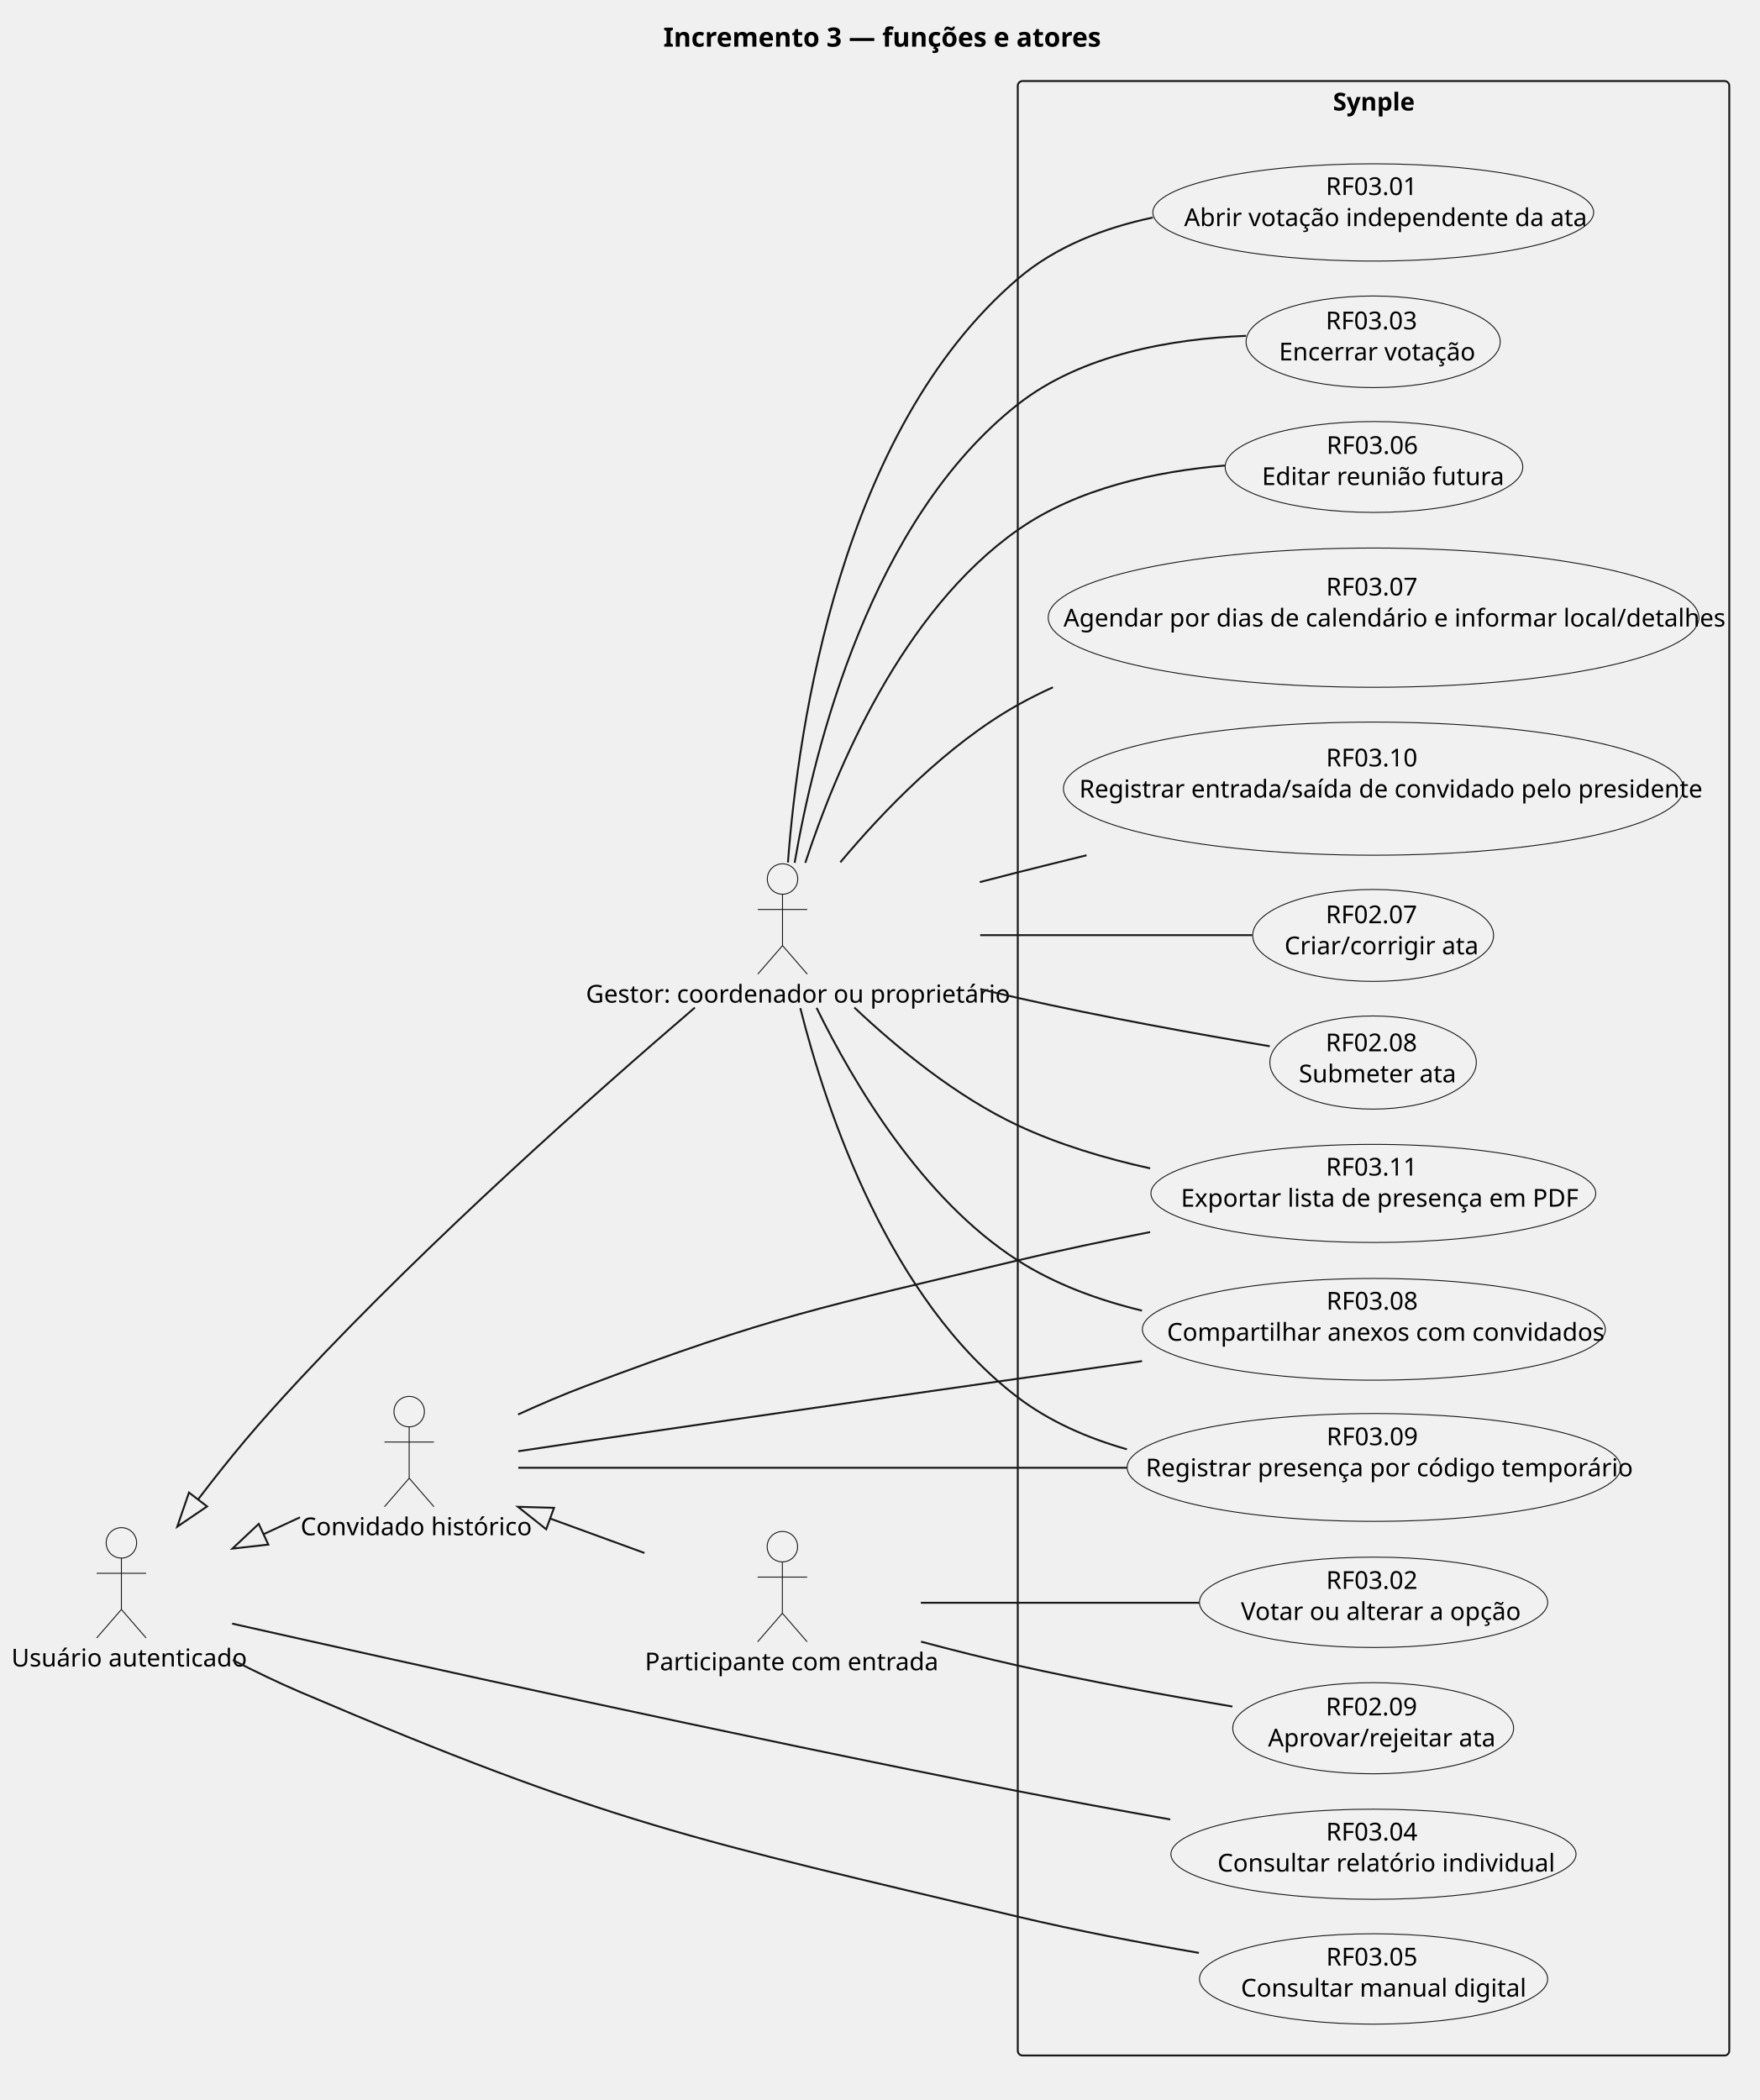
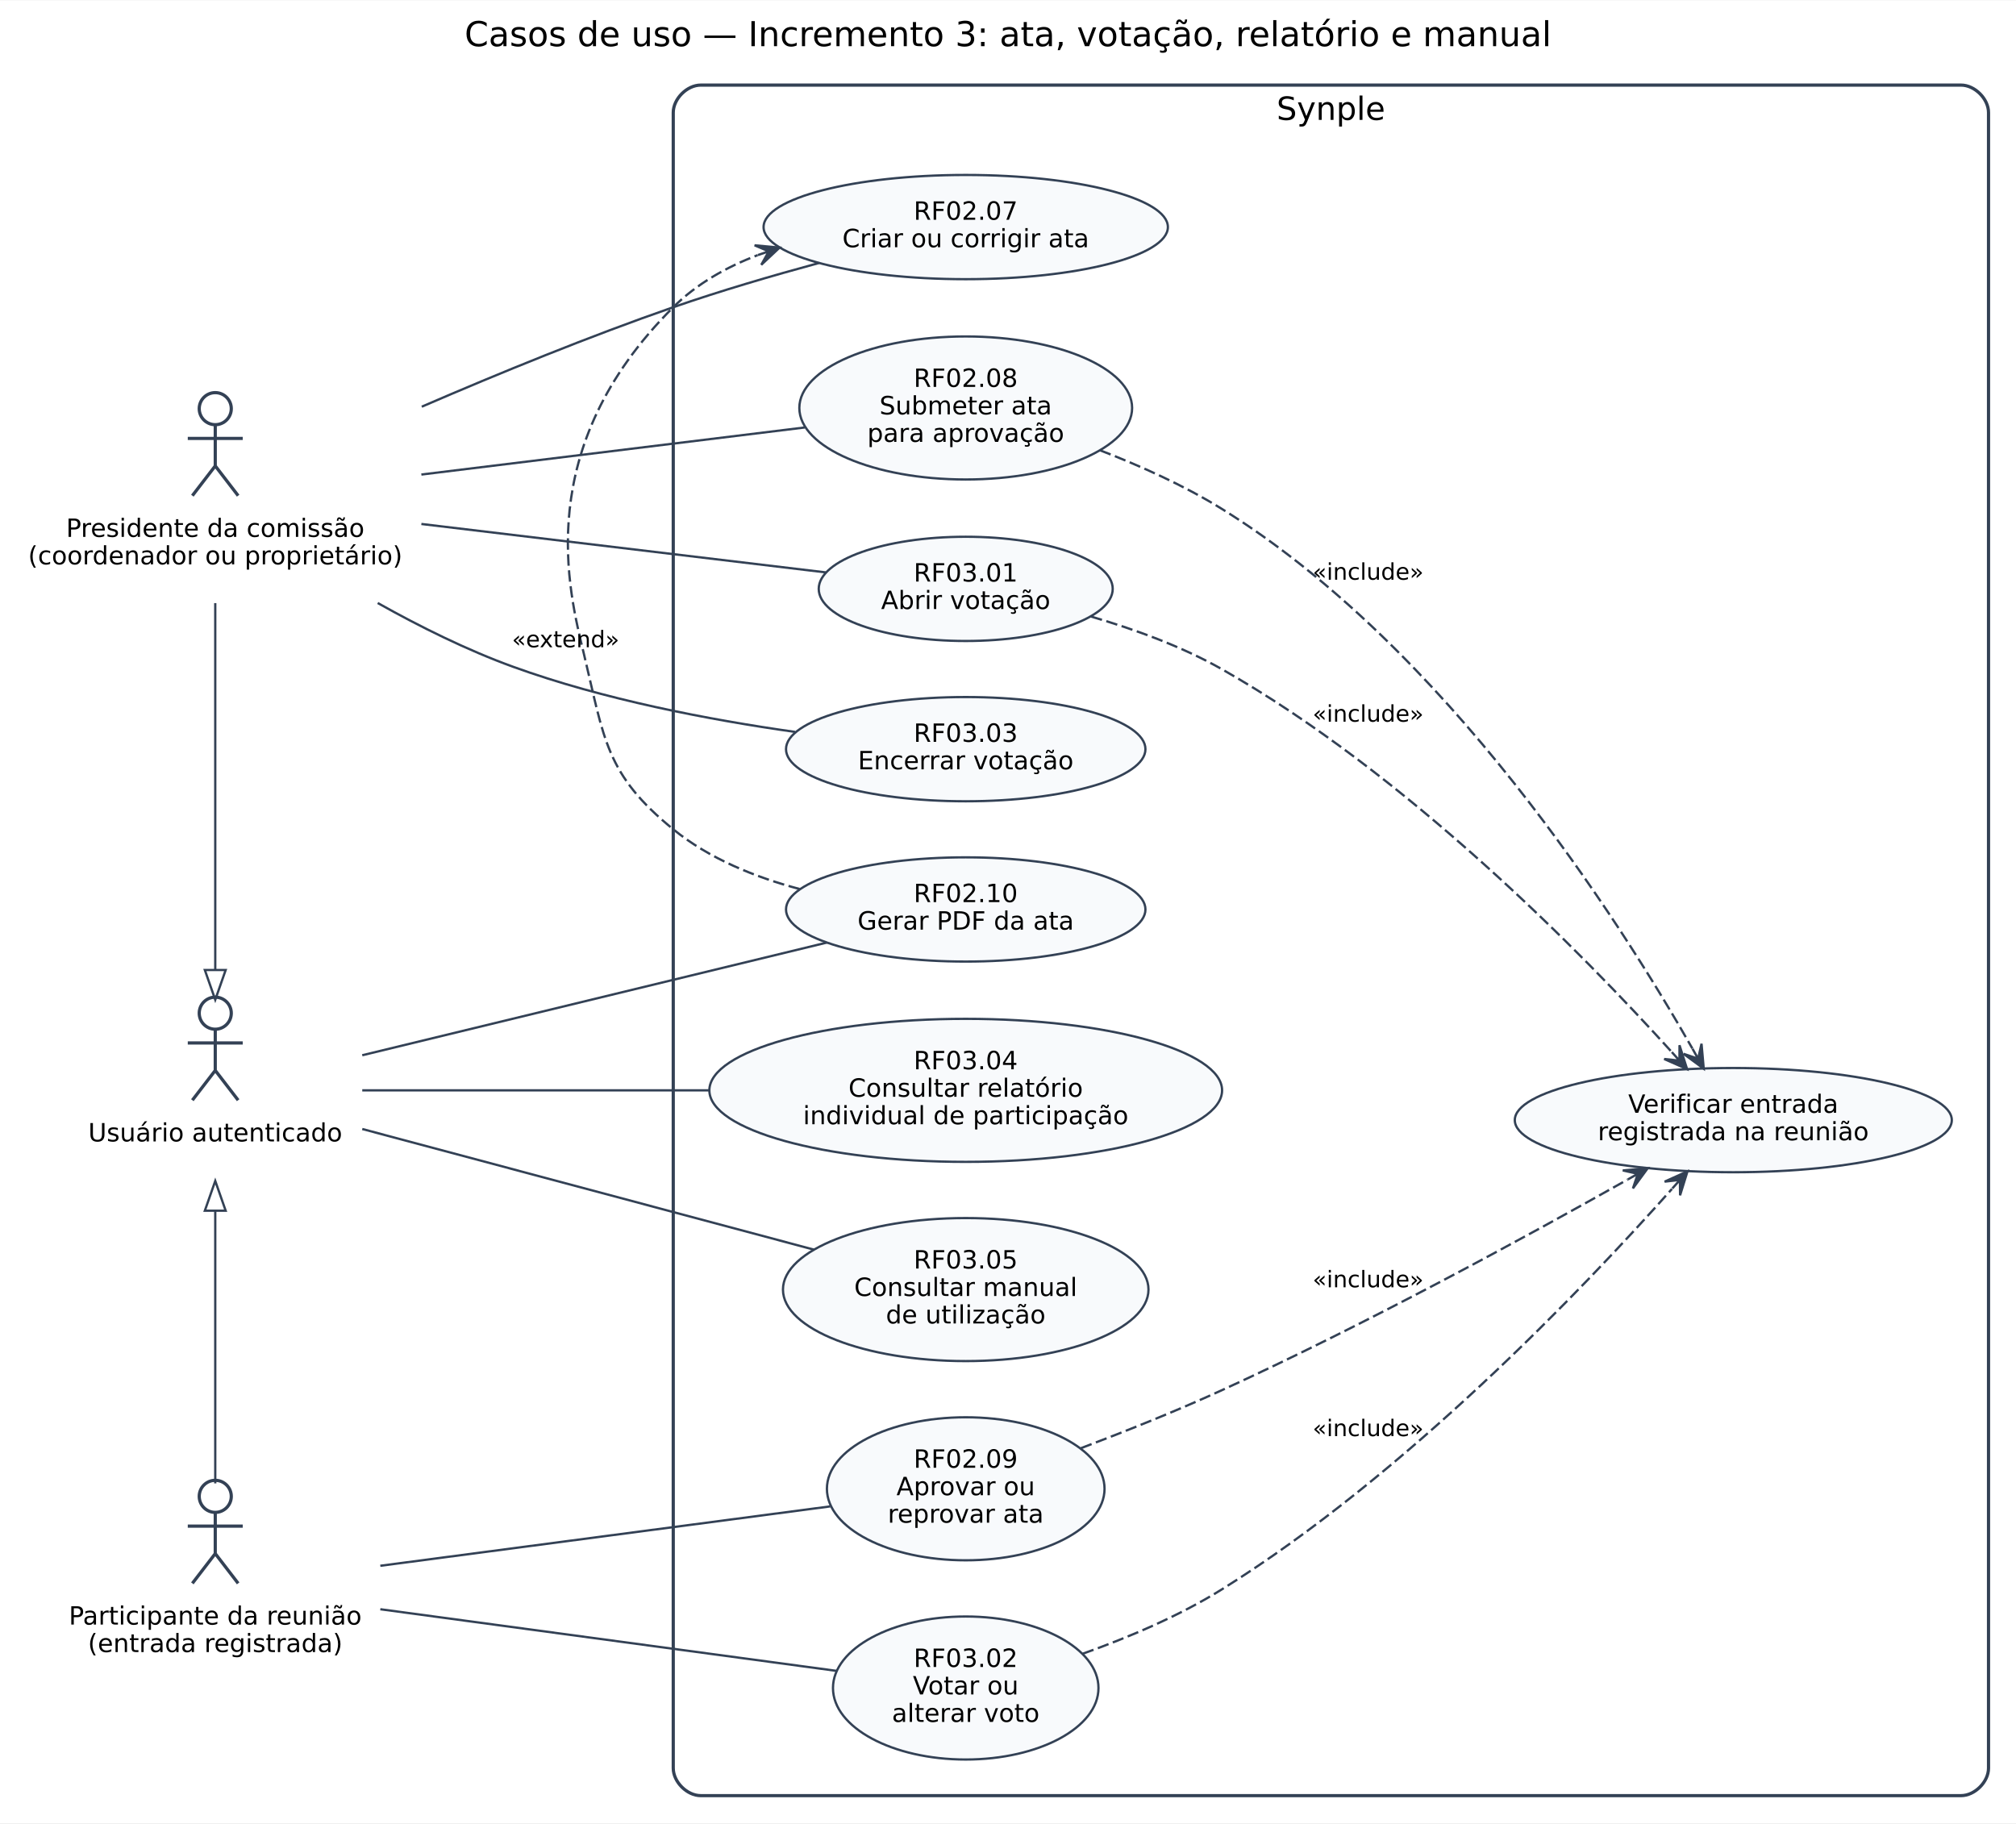
- <svg xmlns="http://www.w3.org/2000/svg" version="1.1" data-diagram-type="DESCRIPTION" style="width:925px;height:1104px;background:#FFFFFF;" width="925px" height="1104px" viewBox="0 0 925 1104" zoomAndPan="magnify" preserveAspectRatio="none" contentStyleType="text/css">
-   <defs />
-   <g font-family="sans-serif" lengthAdjust="spacing">
-     <g class="title" data-source-line="5">
-       <text x="348.692" y="24.533" fill="#000" font-size="14" textLength="220.616" font-weight="700">Incremento 3 — funções e atores</text>
+ <svg xmlns="http://www.w3.org/2000/svg" width="880pt" height="796pt" viewBox="0.00 0.00 880.36 796.00">
+   <g id="graph0" class="graph" transform="scale(1 1) rotate(0) translate(4 792)">
+     <polygon fill="white" stroke="transparent" points="-4,4 -4,-792 876.36,-792 876.36,4 -4,4" />
+     <text text-anchor="middle" x="436.18" y="-772" font-family="DejaVu Sans" font-size="15.00">Casos de uso — Incremento 3: ata, votação, relatório e manual</text>
+     <g id="clust2" class="cluster">
+       <path fill="none" stroke="#334155" stroke-width="1.4" d="M302,-8C302,-8 852.36,-8 852.36,-8 858.36,-8 864.36,-14 864.36,-20 864.36,-20 864.36,-743 864.36,-743 864.36,-749 858.36,-755 852.36,-755 852.36,-755 302,-755 302,-755 296,-755 290,-749 290,-743 290,-743 290,-20 290,-20 290,-14 296,-8 302,-8" />
+       <text text-anchor="middle" x="577.18" y="-739.8" font-family="DejaVu Sans" font-size="14.00">Synple</text>
    </g>
-     <g class="cluster" data-qualified-name="Synple" id="ent0008" data-source-line="13">
-       <rect x="535" y="42.609" width="374" height="1038" fill="none" style="stroke:#181818;stroke-width:1;" rx="2.5" ry="2.5" />
-       <text x="700.688" y="58.104" fill="#000" font-size="13" textLength="42.625" font-weight="700">Synple</text>
+     <g id="node1" class="node">
+       <text text-anchor="middle" x="90" y="-557.7" font-family="DejaVu Sans" font-size="11.00">Presidente da comissão</text>
+       <text text-anchor="middle" x="90" y="-545.7" font-family="DejaVu Sans" font-size="11.00">(coordenador ou proprietário)</text>
+       <circle cx="90.0" cy="-613.7" r="7" fill="white" stroke="#334155" stroke-width="1.4" />
+       <path d="M90.0 -606.7 v18 M78.0 -600.7 h24 M90.0 -588.7 l-10 13 M90.0 -588.7 l10 13" stroke="#334155" stroke-width="1.4" fill="none" />
    </g>
-     <g class="entity" data-qualified-name="U" id="ent0001" data-source-line="6">
-       <ellipse cx="63.814" cy="811.109" rx="8" ry="8" fill="#F1F1F1" style="stroke:#181818;stroke-width:0.5;" />
-       <path d="M63.814,819.109 L63.814,846.109 M50.814,827.109 L76.814,827.109 M63.814,846.109 L50.814,861.109 M63.814,846.109 L76.814,861.109" style="stroke:#181818;stroke-width:0.5;" fill="none" />
-       <text x="6" y="876.104" fill="#000" font-size="13" textLength="115.629">Usuário autenticado</text>
+     <g id="node2" class="node">
+       <text text-anchor="middle" x="90" y="-293.7" font-family="DejaVu Sans" font-size="11.00">Usuário autenticado</text>
+       <circle cx="90.0" cy="-349.7" r="7" fill="white" stroke="#334155" stroke-width="1.4" />
+       <path d="M90.0 -342.7 v18 M78.0 -336.7 h24 M90.0 -324.7 l-10 13 M90.0 -324.7 l10 13" stroke="#334155" stroke-width="1.4" fill="none" />
    </g>
-     <g class="entity" data-qualified-name="G" id="ent0002" data-source-line="7">
-       <ellipse cx="411.337" cy="462.109" rx="8" ry="8" fill="#F1F1F1" style="stroke:#181818;stroke-width:0.5;" />
-       <path d="M411.337,470.109 L411.337,497.109 M398.337,478.109 L424.337,478.109 M411.337,497.109 L398.337,512.109 M411.337,497.109 L424.337,512.109" style="stroke:#181818;stroke-width:0.5;" fill="none" />
-       <text x="308" y="527.104" fill="#000" font-size="13" textLength="206.673">Gestor: coordenador ou proprietário</text>
+     <g id="edge1" class="edge">
+       <path fill="none" stroke="#334155" d="M90,-528.78C90,-475.43 90,-422.09 90,-368.75" />
+       <polygon fill="none" stroke="#334155" points="94.55,-368.56 90,-355.56 85.45,-368.56 94.55,-368.56" />
    </g>
-     <g class="entity" data-qualified-name="C" id="ent0003" data-source-line="8">
-       <ellipse cx="215.088" cy="742.109" rx="8" ry="8" fill="#F1F1F1" style="stroke:#181818;stroke-width:0.5;" />
-       <path d="M215.088,750.109 L215.088,777.109 M202.088,758.109 L228.088,758.109 M215.088,777.109 L202.088,792.109 M215.088,777.109 L228.088,792.109" style="stroke:#181818;stroke-width:0.5;" fill="none" />
-       <text x="158" y="807.104" fill="#000" font-size="13" textLength="114.175">Convidado histórico</text>
+     <g id="node4" class="node">
+       <ellipse fill="#f8fafc" stroke="#334155" cx="417.72" cy="-693" rx="88.28" ry="22.76" />
+       <text text-anchor="middle" x="417.72" y="-696.2" font-family="DejaVu Sans" font-size="11.00">RF02.07</text>
+       <text text-anchor="middle" x="417.72" y="-684.2" font-family="DejaVu Sans" font-size="11.00">Criar ou corrigir ata</text>
    </g>
-     <g class="entity" data-qualified-name="P" id="ent0004" data-source-line="9">
-       <ellipse cx="411.262" cy="813.109" rx="8" ry="8" fill="#F1F1F1" style="stroke:#181818;stroke-width:0.5;" />
-       <path d="M411.262,821.109 L411.262,848.109 M398.262,829.109 L424.262,829.109 M411.262,848.109 L398.262,863.109 M411.262,848.109 L424.262,863.109" style="stroke:#181818;stroke-width:0.5;" fill="none" />
-       <text x="339" y="878.104" fill="#000" font-size="13" textLength="144.523">Participante com entrada</text>
+     <g id="edge3" class="edge">
+       <path fill="none" stroke="#334155" d="M180.18,-614.56C214.17,-629.25 253.51,-645.32 290,-658 310.48,-665.12 333.21,-671.77 353.7,-677.33" />
    </g>
-     <g class="entity" data-qualified-name="Synple.RF03_01" id="ent0009" data-source-line="14">
-       <ellipse cx="721.845" cy="111.678" rx="115.845" ry="25.569" fill="#F1F1F1" style="stroke:#181818;stroke-width:0.5;" />
-       <text x="696.915" y="102.519" fill="#000" font-size="13" textLength="49.861">RF03.01</text>
-       <text x="622.466" y="118.87" fill="#000" font-size="13" textLength="198.758">Abrir votação independente da ata</text>
+     <g id="node5" class="node">
+       <ellipse fill="#f8fafc" stroke="#334155" cx="417.72" cy="-614" rx="72.66" ry="31.23" />
+       <text text-anchor="middle" x="417.72" y="-623.2" font-family="DejaVu Sans" font-size="11.00">RF02.08</text>
+       <text text-anchor="middle" x="417.72" y="-611.2" font-family="DejaVu Sans" font-size="11.00">Submeter ata</text>
+       <text text-anchor="middle" x="417.72" y="-599.2" font-family="DejaVu Sans" font-size="11.00">para aprovação</text>
    </g>
-     <g class="entity" data-qualified-name="Synple.RF03_02" id="ent0010" data-source-line="15">
-       <ellipse cx="722.028" cy="842.366" rx="91.528" ry="23.757" fill="#F1F1F1" style="stroke:#181818;stroke-width:0.5;" />
-       <text x="697.098" y="835.301" fill="#000" font-size="13" textLength="49.861">RF03.02</text>
-       <text x="652.289" y="851.653" fill="#000" font-size="13" textLength="139.477">Votar ou alterar a opção</text>
+     <g id="edge4" class="edge">
+       <path fill="none" stroke="#334155" d="M180.01,-584.93C232.75,-591.41 298.6,-599.49 347.45,-605.49" />
    </g>
-     <g class="entity" data-qualified-name="Synple.RF03_03" id="ent0011" data-source-line="16">
-       <ellipse cx="721.803" cy="179.687" rx="66.803" ry="24.078" fill="#F1F1F1" style="stroke:#181818;stroke-width:0.5;" />
-       <text x="696.872" y="173.137" fill="#000" font-size="13" textLength="49.861">RF03.03</text>
-       <text x="672.307" y="189.488" fill="#000" font-size="13" textLength="98.992">Encerrar votação</text>
+     <g id="node6" class="node">
+       <ellipse fill="#f8fafc" stroke="#334155" cx="417.72" cy="-535" rx="64.19" ry="22.76" />
+       <text text-anchor="middle" x="417.72" y="-538.2" font-family="DejaVu Sans" font-size="11.00">RF03.01</text>
+       <text text-anchor="middle" x="417.72" y="-526.2" font-family="DejaVu Sans" font-size="11.00">Abrir votação</text>
    </g>
-     <g class="entity" data-qualified-name="Synple.RF03_04" id="ent0012" data-source-line="17">
-       <ellipse cx="721.974" cy="974.804" rx="106.474" ry="23.695" fill="#F1F1F1" style="stroke:#181818;stroke-width:0.5;" />
-       <text x="697.043" y="967.571" fill="#000" font-size="13" textLength="49.861">RF03.04</text>
-       <text x="639.959" y="983.922" fill="#000" font-size="13" textLength="164.03">Consultar relatório individual</text>
+     <g id="edge5" class="edge">
+       <path fill="none" stroke="#334155" d="M180.01,-563.34C236.14,-556.62 307.12,-548.12 356.65,-542.19" />
    </g>
-     <g class="entity" data-qualified-name="Synple.RF03_05" id="ent0013" data-source-line="18">
-       <ellipse cx="722.02" cy="1040.367" rx="91.52" ry="23.757" fill="#F1F1F1" style="stroke:#181818;stroke-width:0.5;" />
-       <text x="697.09" y="1033.301" fill="#000" font-size="13" textLength="49.861">RF03.05</text>
-       <text x="652.288" y="1049.653" fill="#000" font-size="13" textLength="139.464">Consultar manual digital</text>
+     <g id="node7" class="node">
+       <ellipse fill="#f8fafc" stroke="#334155" cx="417.72" cy="-465" rx="78.48" ry="22.76" />
+       <text text-anchor="middle" x="417.72" y="-468.2" font-family="DejaVu Sans" font-size="11.00">RF03.03</text>
+       <text text-anchor="middle" x="417.72" y="-456.2" font-family="DejaVu Sans" font-size="11.00">Encerrar votação</text>
    </g>
-     <g class="entity" data-qualified-name="Synple.RF03_06" id="ent0014" data-source-line="19">
-       <ellipse cx="722.233" cy="245.497" rx="78.233" ry="23.887" fill="#F1F1F1" style="stroke:#181818;stroke-width:0.5;" />
-       <text x="697.303" y="238.641" fill="#000" font-size="13" textLength="49.861">RF03.06</text>
-       <text x="663.337" y="254.993" fill="#000" font-size="13" textLength="117.793">Editar reunião futura</text>
+     <g id="edge6" class="edge">
+       <path fill="none" stroke="#334155" d="M160.94,-528.83C179.55,-518.39 200.04,-508.24 220,-501 259.49,-486.67 305.6,-477.85 343.25,-472.52" />
    </g>
-     <g class="entity" data-qualified-name="Synple.RF03_07" id="ent0015" data-source-line="20">
-       <ellipse cx="722.009" cy="324.711" rx="171.009" ry="36.602" fill="#F1F1F1" style="stroke:#181818;stroke-width:0.5;" />
-       <text x="697.079" y="313.035" fill="#000" font-size="13" textLength="49.861">RF03.07</text>
-       <text x="559.049" y="329.387" fill="#000" font-size="13" textLength="325.92">Agendar por dias de calendário e informar local/detalhes</text>
+     <g id="node8" class="node">
+       <ellipse fill="#f8fafc" stroke="#334155" cx="417.72" cy="-395" rx="78.48" ry="22.76" />
+       <text text-anchor="middle" x="417.72" y="-398.2" font-family="DejaVu Sans" font-size="11.00">RF02.10</text>
+       <text text-anchor="middle" x="417.72" y="-386.2" font-family="DejaVu Sans" font-size="11.00">Gerar PDF da ata</text>
    </g>
-     <g class="entity" data-qualified-name="Synple.RF03_08" id="ent0016" data-source-line="21">
-       <ellipse cx="722.168" cy="698.843" rx="121.668" ry="26.734" fill="#F1F1F1" style="stroke:#181818;stroke-width:0.5;" />
-       <text x="697.237" y="688.491" fill="#000" font-size="13" textLength="49.861">RF03.08</text>
-       <text x="613.42" y="704.842" fill="#000" font-size="13" textLength="217.496">Compartilhar anexos com convidados</text>
+     <g id="edge7" class="edge">
+       <path fill="none" stroke="#334155" d="M154.19,-331.33C212.84,-345.55 299.5,-366.57 357.01,-380.52" />
    </g>
-     <g class="entity" data-qualified-name="Synple.RF03_09" id="ent0017" data-source-line="22">
-       <ellipse cx="722.223" cy="771.454" rx="129.723" ry="28.345" fill="#F1F1F1" style="stroke:#181818;stroke-width:0.5;" />
-       <text x="697.293" y="759.778" fill="#000" font-size="13" textLength="49.861">RF03.09</text>
-       <text x="602.275" y="776.13" fill="#000" font-size="13" textLength="239.897">Registrar presença por código temporário</text>
+     <g id="node9" class="node">
+       <ellipse fill="#f8fafc" stroke="#334155" cx="417.72" cy="-316" rx="111.95" ry="31.23" />
+       <text text-anchor="middle" x="417.72" y="-325.2" font-family="DejaVu Sans" font-size="11.00">RF03.04</text>
+       <text text-anchor="middle" x="417.72" y="-313.2" font-family="DejaVu Sans" font-size="11.00">Consultar relatório</text>
+       <text text-anchor="middle" x="417.72" y="-301.2" font-family="DejaVu Sans" font-size="11.00">individual de participação</text>
    </g>
-     <g class="entity" data-qualified-name="Synple.RF03_10" id="ent0018" data-source-line="23">
-       <ellipse cx="721.969" cy="414.603" rx="162.969" ry="34.994" fill="#F1F1F1" style="stroke:#181818;stroke-width:0.5;" />
-       <text x="697.038" y="402.927" fill="#000" font-size="13" textLength="49.861">RF03.10</text>
-       <text x="567.311" y="419.279" fill="#000" font-size="13" textLength="309.315">Registrar entrada/saída de convidado pelo presidente</text>
+     <g id="edge8" class="edge">
+       <path fill="none" stroke="#334155" d="M154.19,-316C197.2,-316 255.29,-316 305.89,-316" />
    </g>
-     <g class="entity" data-qualified-name="Synple.RF03_11" id="ent0019" data-source-line="24">
-       <ellipse cx="721.906" cy="627.391" rx="116.906" ry="25.781" fill="#F1F1F1" style="stroke:#181818;stroke-width:0.5;" />
-       <text x="696.976" y="618.013" fill="#000" font-size="13" textLength="49.861">RF03.11</text>
-       <text x="620.753" y="634.365" fill="#000" font-size="13" textLength="202.306">Exportar lista de presença em PDF</text>
+     <g id="node10" class="node">
+       <ellipse fill="#f8fafc" stroke="#334155" cx="417.72" cy="-229" rx="79.81" ry="31.23" />
+       <text text-anchor="middle" x="417.72" y="-238.2" font-family="DejaVu Sans" font-size="11.00">RF03.05</text>
+       <text text-anchor="middle" x="417.72" y="-226.2" font-family="DejaVu Sans" font-size="11.00">Consultar manual</text>
+       <text text-anchor="middle" x="417.72" y="-214.2" font-family="DejaVu Sans" font-size="11.00">de utilização</text>
    </g>
-     <g class="entity" data-qualified-name="Synple.ATA" id="ent0020" data-source-line="25">
-       <ellipse cx="721.8" cy="491.772" rx="63.3" ry="24.162" fill="#F1F1F1" style="stroke:#181818;stroke-width:0.5;" />
-       <text x="696.869" y="485.354" fill="#000" font-size="13" textLength="49.861">RF02.07</text>
-       <text x="675.208" y="501.706" fill="#000" font-size="13" textLength="93.184">Criar/corrigir ata</text>
+     <g id="edge9" class="edge">
+       <path fill="none" stroke="#334155" d="M154.19,-299.12C210.99,-283.95 294.06,-261.76 351.48,-246.43" />
    </g>
-     <g class="entity" data-qualified-name="Synple.SUB" id="ent0021" data-source-line="26">
-       <ellipse cx="721.766" cy="558.591" rx="54.266" ry="24.482" fill="#F1F1F1" style="stroke:#181818;stroke-width:0.5;" />
-       <text x="696.836" y="552.672" fill="#000" font-size="13" textLength="49.861">RF02.08</text>
-       <text x="682.744" y="569.024" fill="#000" font-size="13" textLength="78.044">Submeter ata</text>
+     <g id="node3" class="node">
+       <text text-anchor="middle" x="90" y="-82.7" font-family="DejaVu Sans" font-size="11.00">Participante da reunião</text>
+       <text text-anchor="middle" x="90" y="-70.7" font-family="DejaVu Sans" font-size="11.00">(entrada registrada)</text>
+       <circle cx="90.0" cy="-138.7" r="7" fill="white" stroke="#334155" stroke-width="1.4" />
+       <path d="M90.0 -131.7 v18 M78.0 -125.7 h24 M90.0 -113.7 l-10 13 M90.0 -113.7 l10 13" stroke="#334155" stroke-width="1.4" fill="none" />
    </g>
-     <g class="entity" data-qualified-name="Synple.DEC" id="ent0022" data-source-line="27">
-       <ellipse cx="721.817" cy="908.558" rx="73.817" ry="23.949" fill="#F1F1F1" style="stroke:#181818;stroke-width:0.5;" />
-       <text x="696.886" y="901.802" fill="#000" font-size="13" textLength="49.861">RF02.09</text>
-       <text x="666.541" y="918.154" fill="#000" font-size="13" textLength="110.551">Aprovar/rejeitar ata</text>
+     <g id="edge2" class="edge">
+       <path fill="none" stroke="#334155" d="M90,-144.35C90,-183.99 90,-223.64 90,-263.28" />
+       <polygon fill="none" stroke="#334155" points="85.45,-263.44 90,-276.44 94.55,-263.44 85.45,-263.44" />
    </g>
-     <g class="link" data-entity-1="ent0001" data-entity-2="ent0002" id="lnk5" data-link-type="extension">
-       <polygon points="93.165,802.599,108.866,791.947,99.335,784.656,93.165,802.599" fill="none" style="stroke:#181818;stroke-width:1;stroke-linejoin:miter;stroke-miterlimit:10;" />
-       <path d="M104.101,788.301 C121.877,765.061 134.847,749.43 158,724.609 C226.152,651.55 313.217,574.348 365.27,529.7" style="stroke:#181818;stroke-width:1;" fill="none" />
+     <g id="node11" class="node">
+       <ellipse fill="#f8fafc" stroke="#334155" cx="417.72" cy="-142" rx="60.62" ry="31.23" />
+       <text text-anchor="middle" x="417.72" y="-151.2" font-family="DejaVu Sans" font-size="11.00">RF02.09</text>
+       <text text-anchor="middle" x="417.72" y="-139.2" font-family="DejaVu Sans" font-size="11.00">Aprovar ou</text>
+       <text text-anchor="middle" x="417.72" y="-127.2" font-family="DejaVu Sans" font-size="11.00">reprovar ata</text>
    </g>
-     <g class="link" data-entity-1="ent0001" data-entity-2="ent0003" id="lnk6" data-link-type="extension">
-       <polygon points="122.181,814.13,141.036,812.01,135.993,801.121,122.181,814.13" fill="none" style="stroke:#181818;stroke-width:1;stroke-linejoin:miter;stroke-miterlimit:10;" />
-       <path d="M138.515,806.566 C150.168,801.169 146.087,803.059 157.709,797.677" style="stroke:#181818;stroke-width:1;" fill="none" />
+     <g id="edge10" class="edge">
+       <path fill="none" stroke="#334155" d="M162.08,-108.38C220.95,-116.16 303.58,-127.06 358.56,-134.32" />
    </g>
-     <g class="link" data-entity-1="ent0003" data-entity-2="ent0004" id="lnk7" data-link-type="extension">
-       <polygon points="272.257,792.146,287.109,803.954,291.224,792.682,272.257,792.146" fill="none" style="stroke:#181818;stroke-width:1;stroke-linejoin:miter;stroke-miterlimit:10;" />
-       <path d="M289.166,798.318 C309.922,805.895 316.818,808.412 338.76,816.421" style="stroke:#181818;stroke-width:1;" fill="none" />
+     <g id="node12" class="node">
+       <ellipse fill="#f8fafc" stroke="#334155" cx="417.72" cy="-55" rx="57.97" ry="31.23" />
+       <text text-anchor="middle" x="417.72" y="-64.2" font-family="DejaVu Sans" font-size="11.00">RF03.02</text>
+       <text text-anchor="middle" x="417.72" y="-52.2" font-family="DejaVu Sans" font-size="11.00">Votar ou</text>
+       <text text-anchor="middle" x="417.72" y="-40.2" font-family="DejaVu Sans" font-size="11.00">alterar voto</text>
    </g>
-     <g class="link" data-entity-1="ent0002" data-entity-2="ent0009" id="lnk23" data-link-type="association">
-       <path d="M414.192,453.423 C419.558,381.55 441.917,226.262 535,146.609 C554.848,129.625 580.306,119.815 605.976,114.36" style="stroke:#181818;stroke-width:1;" fill="none" />
+     <g id="edge11" class="edge">
+       <path fill="none" stroke="#334155" d="M162.08,-89.4C221.98,-81.31 306.47,-69.89 361.42,-62.47" />
    </g>
-     <g class="link" data-entity-1="ent0004" data-entity-2="ent0010" id="lnk24" data-link-type="association">
-       <path d="M484.052,842.609 C527.661,842.609 583.79,842.609 630.472,842.609" style="stroke:#181818;stroke-width:1;" fill="none" />
+     <g id="node13" class="node">
+       <ellipse fill="#f8fafc" stroke="#334155" cx="752.91" cy="-303" rx="95.42" ry="22.76" />
+       <text text-anchor="middle" x="752.91" y="-306.2" font-family="DejaVu Sans" font-size="11.00">Verificar entrada</text>
+       <text text-anchor="middle" x="752.91" y="-294.2" font-family="DejaVu Sans" font-size="11.00">registrada na reunião</text>
    </g>
-     <g class="link" data-entity-1="ent0002" data-entity-2="ent0011" id="lnk25" data-link-type="association">
-       <path d="M417.703,453.586 C428.193,392.509 457.86,273.265 535,212.609 C568.644,186.155 616.321,178.096 654.981,176.553" style="stroke:#181818;stroke-width:1;" fill="none" />
+     <g id="edge12" class="edge">
+       <path fill="none" stroke="#334155" stroke-dasharray="5,2" d="M476.34,-595.53C494.01,-588.71 513.1,-580.14 529.45,-570 627.33,-509.32 702.92,-390.7 735.04,-334.27" />
+       <polygon fill="#334155" stroke="#334155" points="740,-325.44 739.03,-336.36 737.55,-329.8 735.1,-334.16 735.1,-334.16 735.1,-334.16 737.55,-329.8 731.18,-331.96 740,-325.44 740,-325.44" />
+       <text text-anchor="middle" x="593.45" y="-539" font-family="DejaVu Sans" font-size="10.00">«include»</text>
    </g>
-     <g class="link" data-entity-1="ent0001" data-entity-2="ent0012" id="lnk26" data-link-type="association">
-       <path d="M122.019,853.557 C210.313,873.45 385.532,912.3 535,941.609 C560.907,946.69 588.913,951.838 615.136,956.509" style="stroke:#181818;stroke-width:1;" fill="none" />
+     <g id="edge13" class="edge">
+       <path fill="none" stroke="#334155" stroke-dasharray="5,2" d="M472.42,-522.92C491.17,-517.45 511.91,-509.94 529.45,-500 610.15,-454.27 687.23,-375.6 725.97,-332.81" />
+       <polygon fill="#334155" stroke="#334155" points="732.74,-325.26 729.42,-335.71 729.4,-328.98 726.07,-332.7 726.07,-332.7 726.07,-332.7 729.4,-328.98 722.72,-329.7 732.74,-325.26 732.74,-325.26" />
+       <text text-anchor="middle" x="593.45" y="-477" font-family="DejaVu Sans" font-size="10.00">«include»</text>
    </g>
-     <g class="link" data-entity-1="ent0001" data-entity-2="ent0013" id="lnk27" data-link-type="association">
-       <path d="M122.334,872.681 C133.973,878.66 146.25,884.595 158,889.609 C319.483,958.519 364.186,967.015 535,1007.609 C565.791,1014.927 599.797,1021.417 630.22,1026.663" style="stroke:#181818;stroke-width:1;" fill="none" />
+     <g id="edge16" class="edge">
+       <path fill="none" stroke="#334155" stroke-dasharray="5,2" d="M345.17,-403.93C325.68,-409.1 305.69,-417.22 290,-430 260.41,-454.1 259.91,-469.39 251,-506.5 244.31,-534.33 228.03,-596.24 290,-658 300.25,-668.22 313.19,-675.53 326.87,-680.74" />
+       <polygon fill="#334155" stroke="#334155" points="336.44,-684.03 325.52,-685.04 331.71,-682.4 326.98,-680.78 326.98,-680.78 326.98,-680.78 331.71,-682.4 328.44,-676.52 336.44,-684.03 336.44,-684.03" />
+       <text text-anchor="middle" x="243" y="-509.5" font-family="DejaVu Sans" font-size="10.00">«extend»</text>
    </g>
-     <g class="link" data-entity-1="ent0002" data-entity-2="ent0014" id="lnk28" data-link-type="association">
-       <path d="M423.319,453.598 C439.294,404.815 474.081,321.389 535,278.609 C566.402,256.558 607.952,247.77 643.814,244.727" style="stroke:#181818;stroke-width:1;" fill="none" />
+     <g id="edge14" class="edge">
+       <path fill="none" stroke="#334155" stroke-dasharray="5,2" d="M468.02,-159.73C487.38,-167.06 509.66,-175.95 529.45,-185 592.3,-213.76 662.37,-252 706.77,-277.05" />
+       <polygon fill="#334155" stroke="#334155" points="715.57,-282.03 704.65,-281.02 711.22,-279.57 706.87,-277.1 706.87,-277.1 706.87,-277.1 711.22,-279.57 709.08,-273.19 715.57,-282.03 715.57,-282.03" />
+       <text text-anchor="middle" x="593.45" y="-230" font-family="DejaVu Sans" font-size="10.00">«include»</text>
    </g>
-     <g class="link" data-entity-1="ent0002" data-entity-2="ent0015" id="lnk29" data-link-type="association">
-       <path d="M441.712,453.342 C464.331,426.322 497.971,391.363 535,370.609 C540.949,367.275 547.137,364.18 553.489,361.307" style="stroke:#181818;stroke-width:1;" fill="none" />
-     </g>
-     <g class="link" data-entity-1="ent0002" data-entity-2="ent0016" id="lnk30" data-link-type="association">
-       <path d="M429.236,529.829 C448.709,569.567 484.737,630.38 535,662.609 C554.52,675.126 577.395,683.479 600.297,689.012" style="stroke:#181818;stroke-width:1;" fill="none" />
-     </g>
-     <g class="link" data-entity-1="ent0003" data-entity-2="ent0016" id="lnk31" data-link-type="association">
-       <path d="M272.427,762.94 C284.18,761.157 296.492,759.307 308,757.609 C406.345,743.102 517.95,727.192 600.329,715.553" style="stroke:#181818;stroke-width:1;" fill="none" />
-     </g>
-     <g class="link" data-entity-1="ent0002" data-entity-2="ent0017" id="lnk32" data-link-type="association">
-       <path d="M420.695,529.988 C434.429,584.463 467.494,683.279 535,734.609 C551.773,747.363 571.785,756.053 592.368,761.913" style="stroke:#181818;stroke-width:1;" fill="none" />
-     </g>
-     <g class="link" data-entity-1="ent0003" data-entity-2="ent0017" id="lnk33" data-link-type="association">
-       <path d="M272.46,771.609 C349.352,771.609 489.225,771.609 592.401,771.609" style="stroke:#181818;stroke-width:1;" fill="none" />
-     </g>
-     <g class="link" data-entity-1="ent0002" data-entity-2="ent0018" id="lnk34" data-link-type="association">
-       <path d="M515.038,463.737 C521.788,461.98 528.487,460.257 535,458.609 C546.742,455.64 558.917,452.622 571.162,449.631" style="stroke:#181818;stroke-width:1;" fill="none" />
-     </g>
-     <g class="link" data-entity-1="ent0003" data-entity-2="ent0019" id="lnk35" data-link-type="association">
-       <path d="M272.342,743.608 C283.992,738.292 296.285,733.02 308,728.609 C406.328,691.589 432.808,687.02 535,662.609 C557.372,657.266 581.415,652.227 604.545,647.727" style="stroke:#181818;stroke-width:1;" fill="none" />
-     </g>
-     <g class="link" data-entity-1="ent0002" data-entity-2="ent0019" id="lnk36" data-link-type="association">
-       <path d="M449.088,529.687 C471.832,551.121 502.802,576.534 535,591.609 C556.596,601.721 580.878,608.993 604.592,614.222" style="stroke:#181818;stroke-width:1;" fill="none" />
-     </g>
-     <g class="link" data-entity-1="ent0002" data-entity-2="ent0020" id="lnk37" data-link-type="association">
-       <path d="M515.226,491.609 C562.551,491.609 617.187,491.609 658.263,491.609" style="stroke:#181818;stroke-width:1;" fill="none" />
-     </g>
-     <g class="link" data-entity-1="ent0002" data-entity-2="ent0021" id="lnk38" data-link-type="association">
-       <path d="M515.277,519.955 C521.937,521.588 528.554,523.155 535,524.609 C579.35,534.619 630.153,543.749 667.447,550.022" style="stroke:#181818;stroke-width:1;" fill="none" />
-     </g>
-     <g class="link" data-entity-1="ent0004" data-entity-2="ent0022" id="lnk39" data-link-type="association">
-       <path d="M484.14,863.036 C500.769,867.463 518.447,871.919 535,875.609 C571.972,883.852 613.444,891.375 647.829,897.149" style="stroke:#181818;stroke-width:1;" fill="none" />
+     <g id="edge15" class="edge">
+       <path fill="none" stroke="#334155" stroke-dasharray="5,2" d="M468.83,-69.98C488.52,-76.99 510.81,-86.38 529.45,-98 609.79,-148.09 687.3,-229.3 726.12,-272.95" />
+       <polygon fill="#334155" stroke="#334155" points="732.91,-280.65 722.92,-276.13 729.6,-276.9 726.29,-273.15 726.29,-273.15 726.29,-273.15 729.6,-276.9 729.67,-270.17 732.91,-280.65 732.91,-280.65" />
+       <text text-anchor="middle" x="593.45" y="-165" font-family="DejaVu Sans" font-size="10.00">«include»</text>
    </g>
  </g>
</svg>
